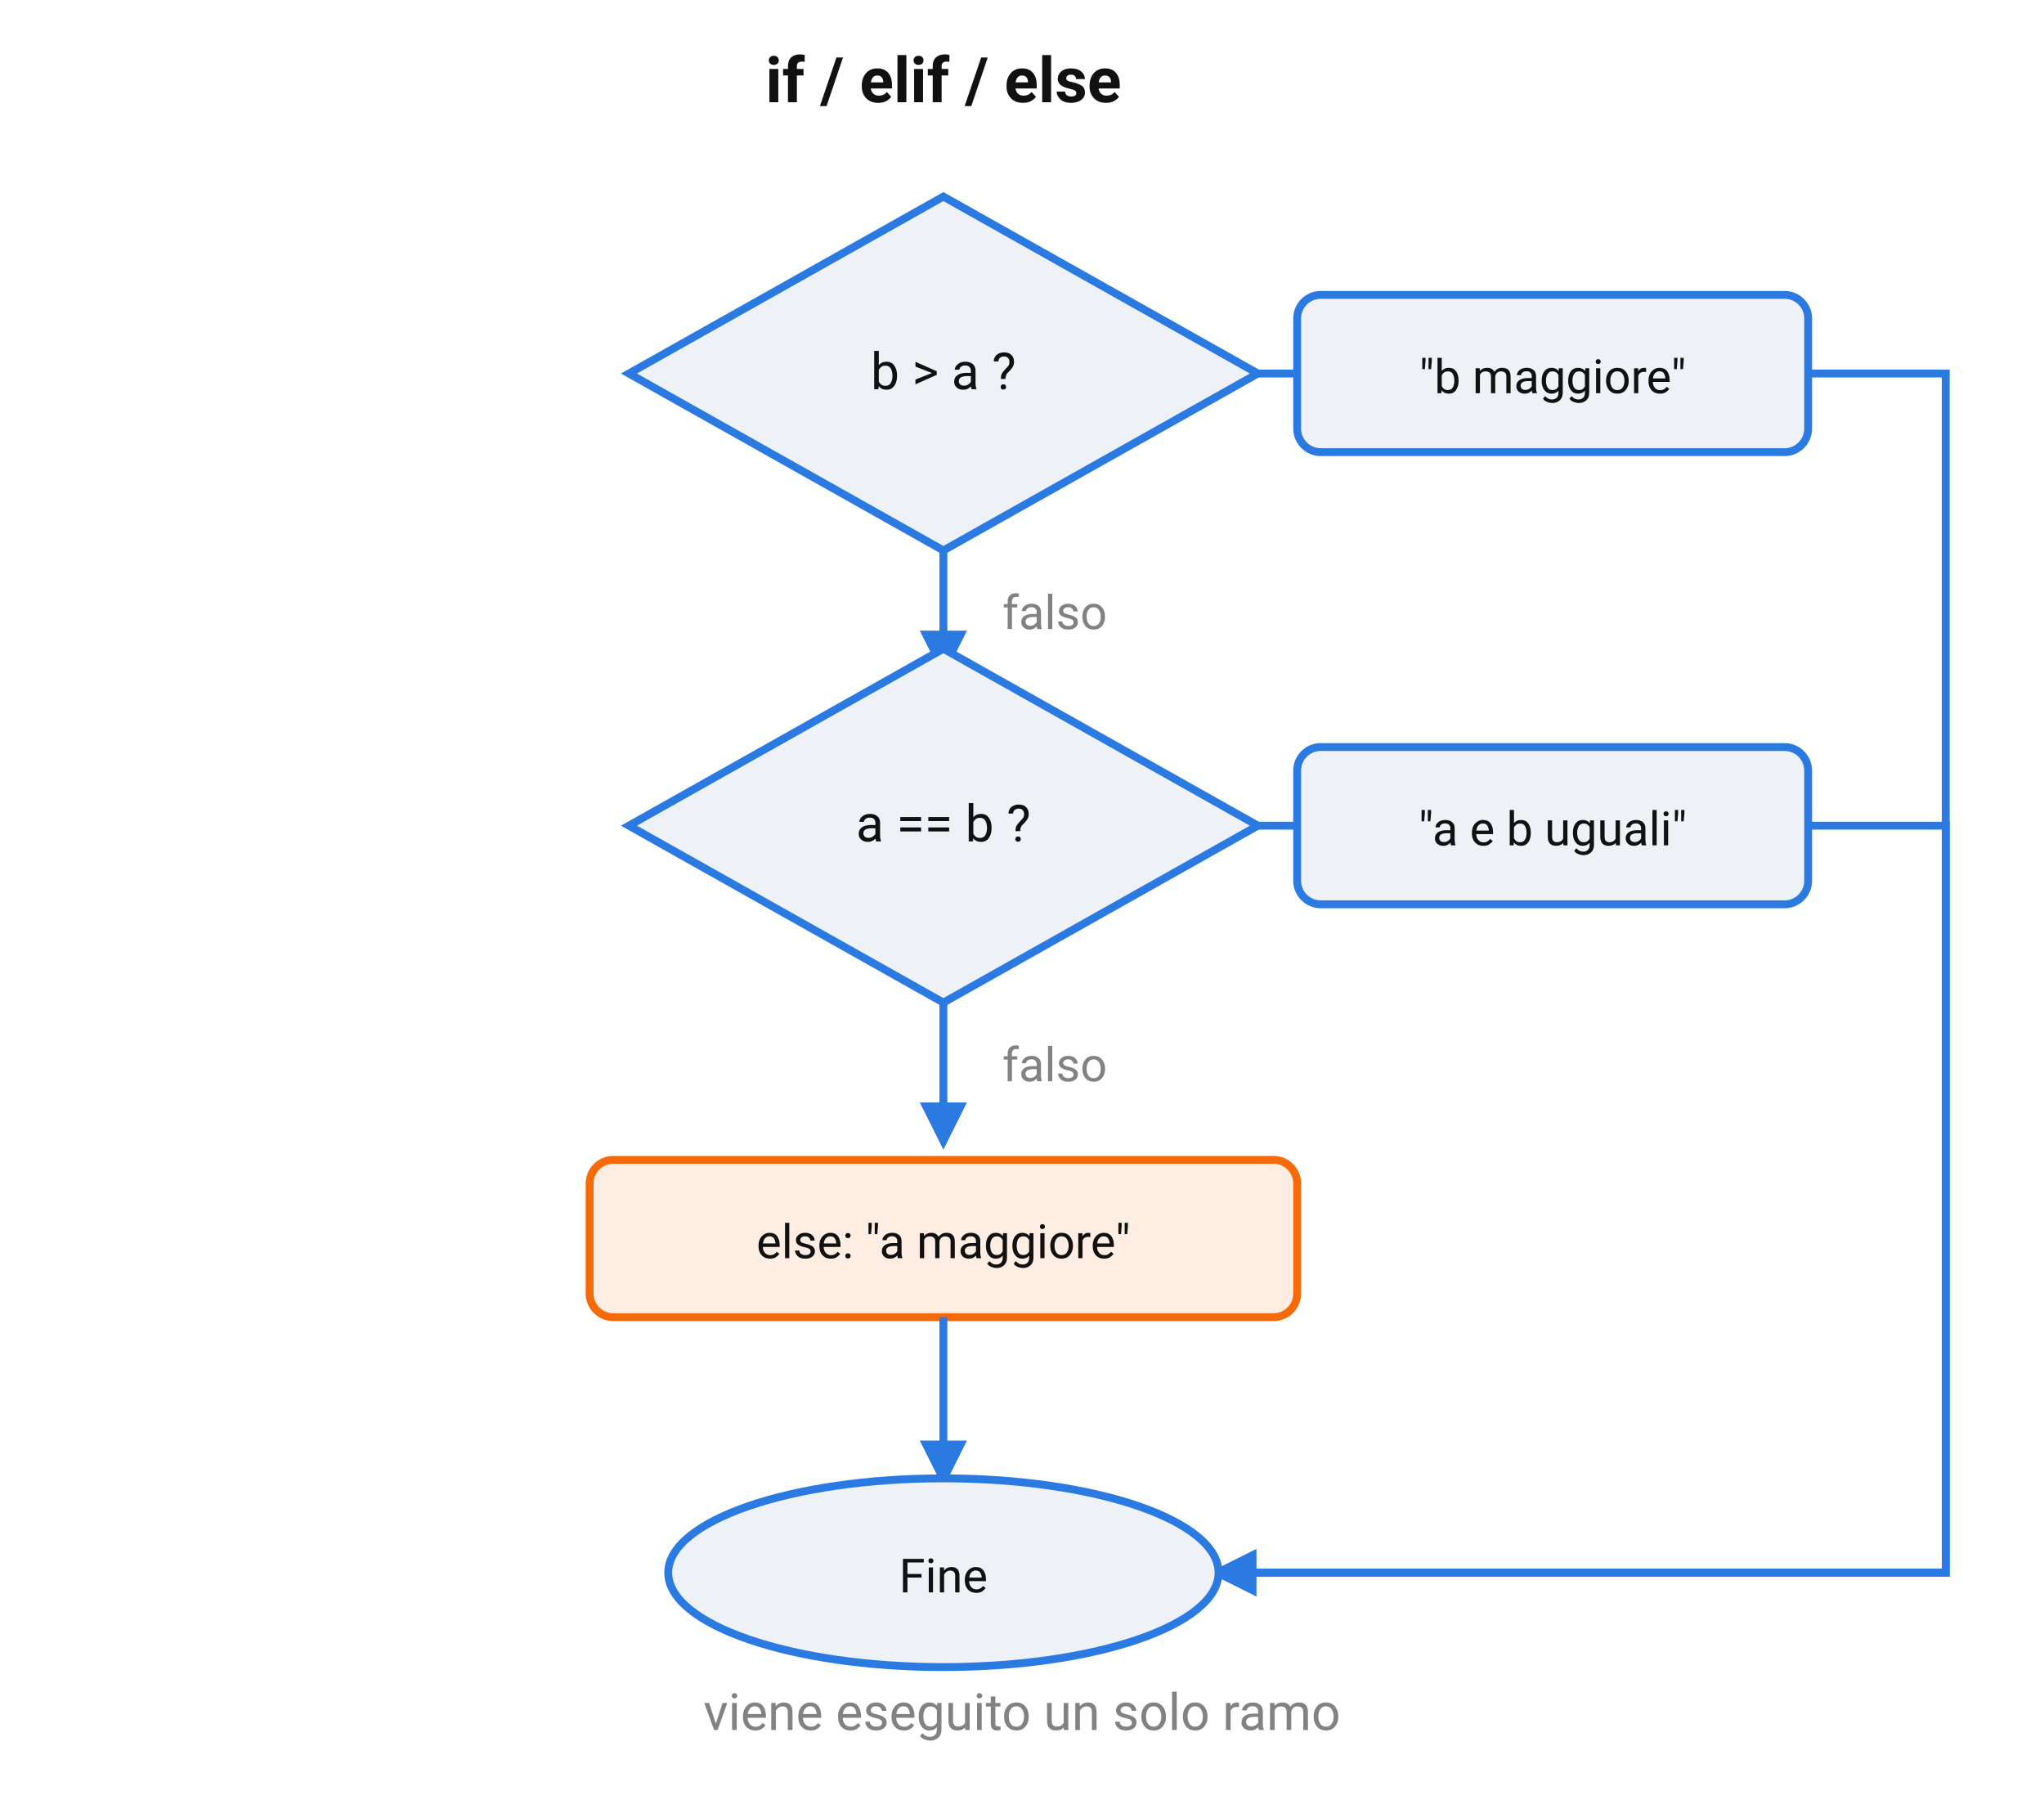
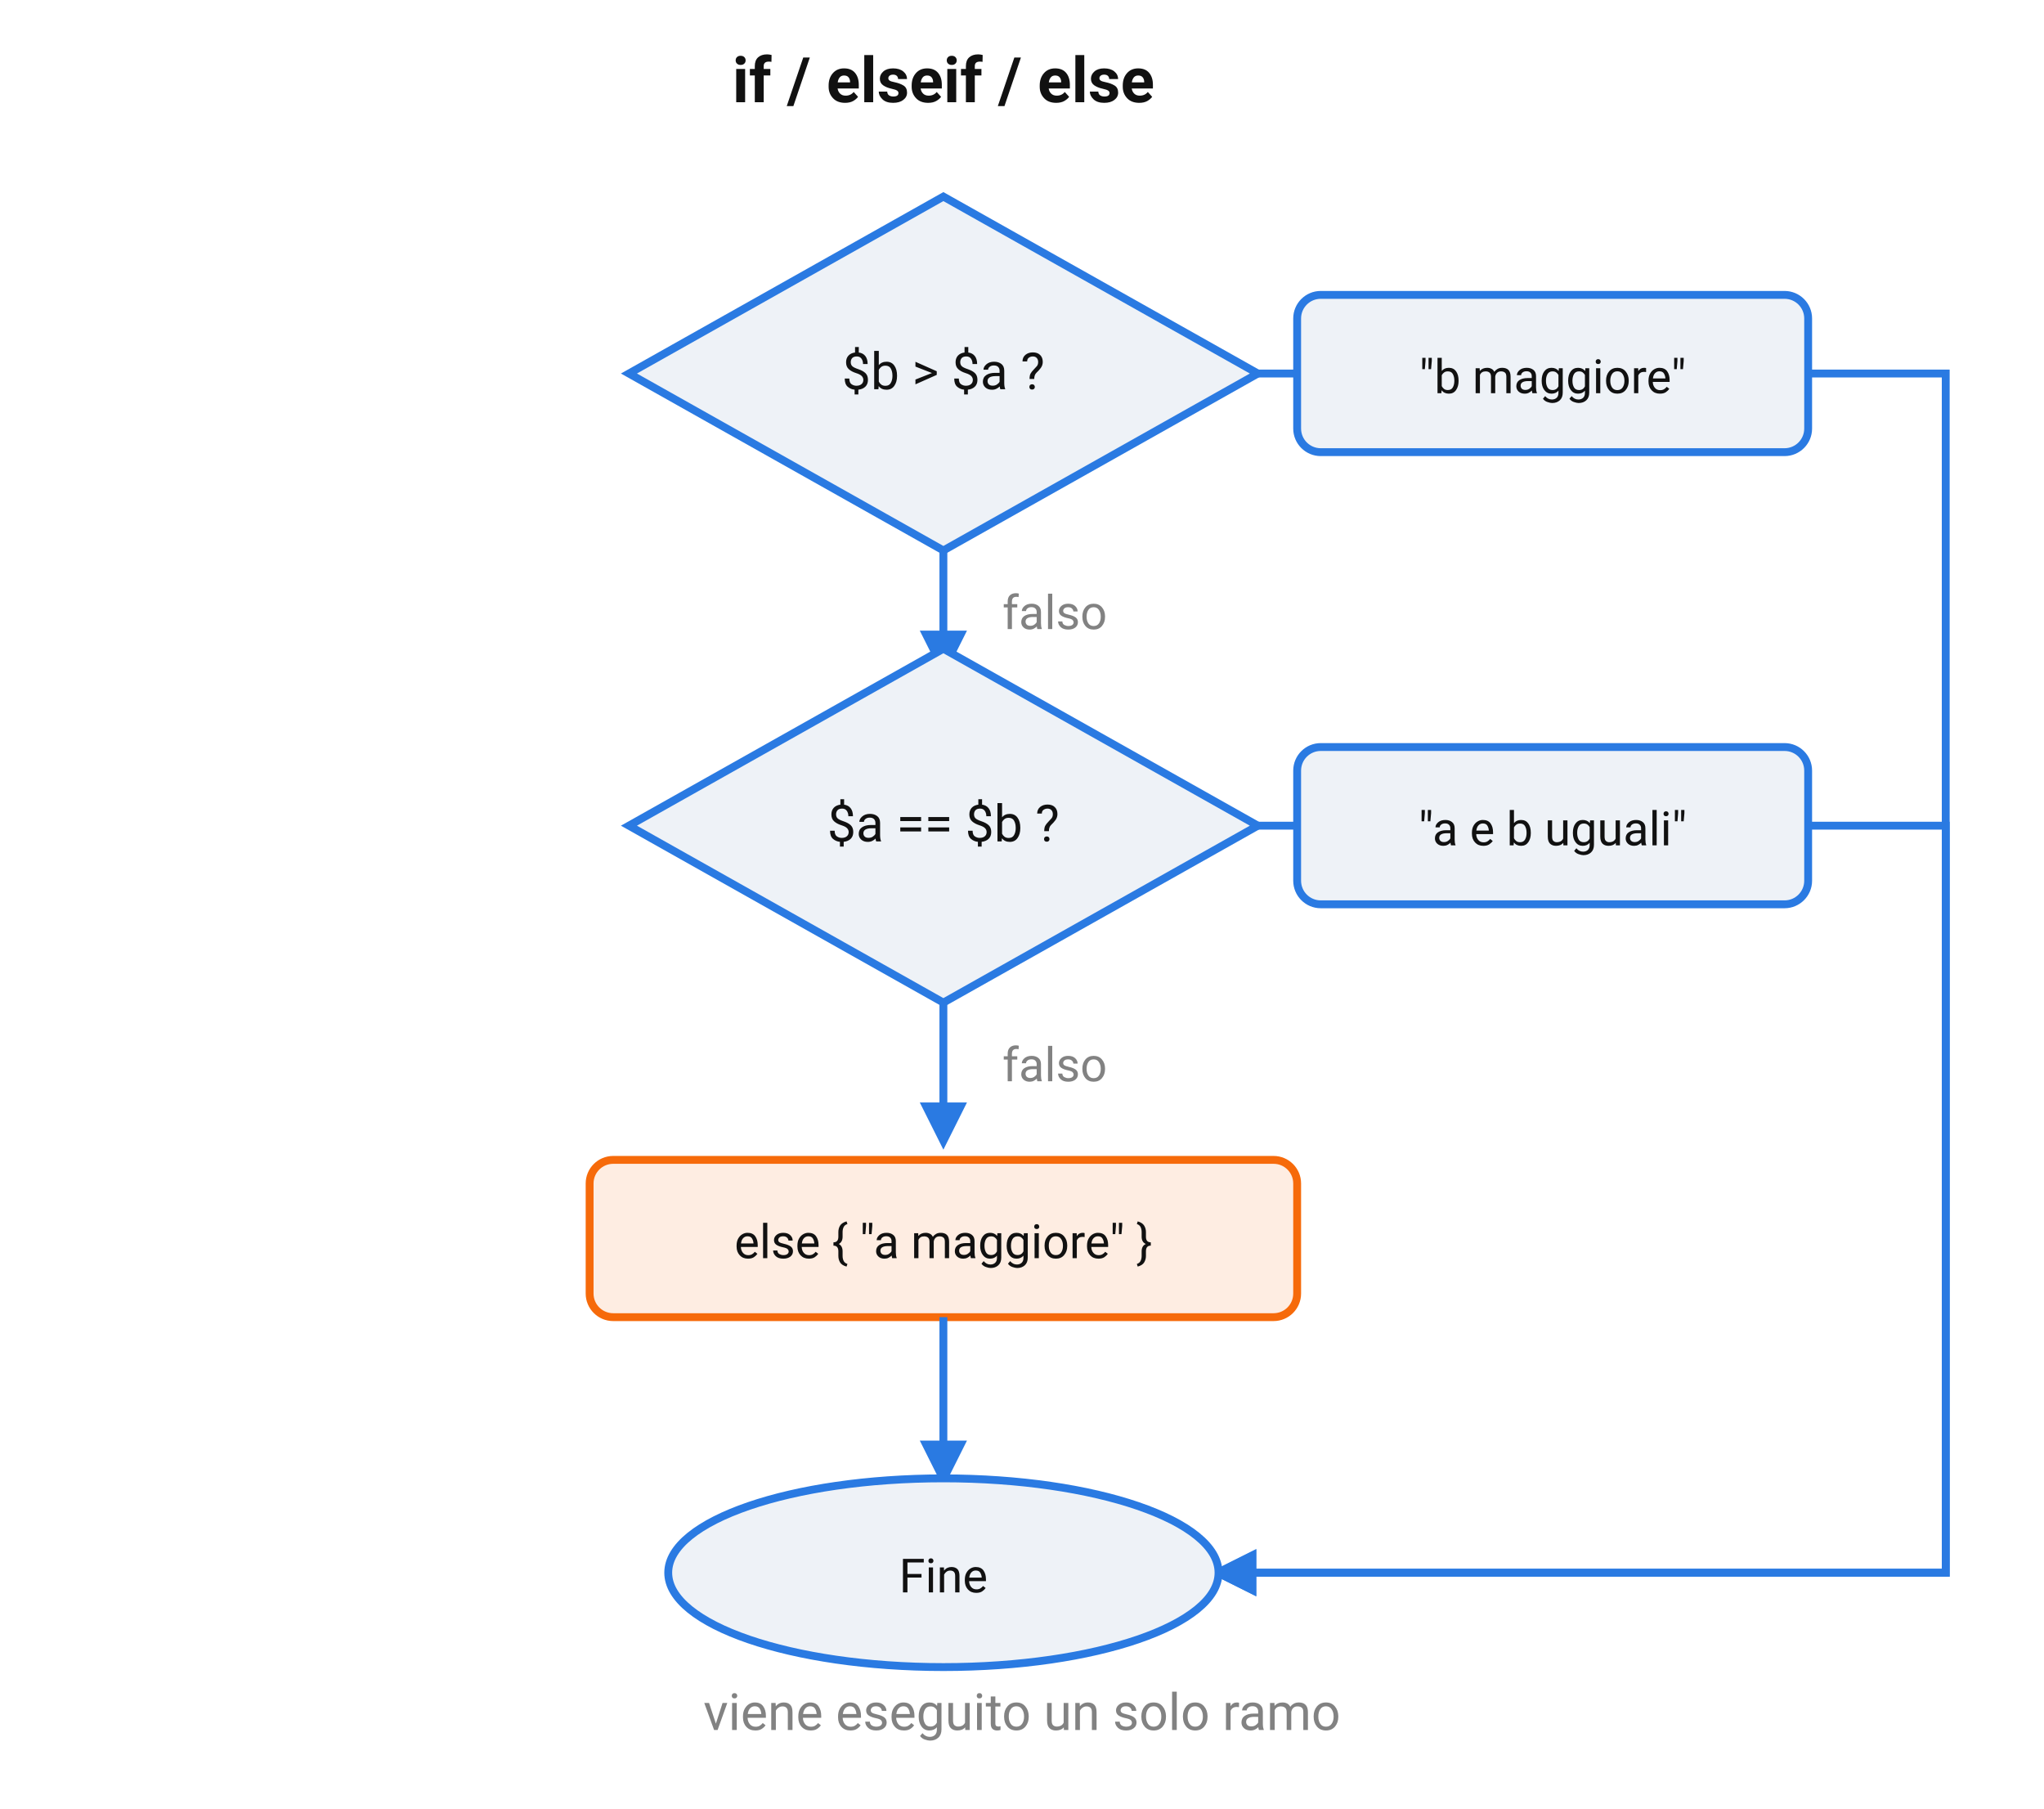
<svg xmlns="http://www.w3.org/2000/svg" viewBox="0 0 520 460">
  <defs>
    <marker id="arrow" viewBox="0 0 10 10" refX="8" refY="5" markerWidth="6" markerHeight="6" orient="auto-start-reverse">
      <path d="M0,0 L10,5 L0,10 z" fill="#2a7ae2" />
    </marker>
  </defs>
-   <text x="240" y="26" text-anchor="middle" font-family="-apple-system, BlinkMacSystemFont, 'Segoe UI', Roboto, Helvetica, Arial, sans-serif" font-size="16" fill="#111111" font-weight="600">if / elif / else</text>
+   <text x="240" y="26" text-anchor="middle" font-family="-apple-system, BlinkMacSystemFont, 'Segoe UI', Roboto, Helvetica, Arial, sans-serif" font-size="16" fill="#111111" font-weight="600">if / elseif / else</text>
  <polygon points="240,50 320,95 240,140 160,95" fill="#eef2f7" stroke="#2a7ae2" stroke-width="2" />
-   <text x="240" y="99" text-anchor="middle" font-family="-apple-system, BlinkMacSystemFont, 'Segoe UI', Roboto, Helvetica, Arial, sans-serif" font-size="13" fill="#111111">b &gt; a ?</text>
+   <text x="240" y="99" text-anchor="middle" font-family="-apple-system, BlinkMacSystemFont, 'Segoe UI', Roboto, Helvetica, Arial, sans-serif" font-size="13" fill="#111111">$b &gt; $a ?</text>
  <line x1="240" y1="140" x2="240" y2="170" stroke="#2a7ae2" stroke-width="2" marker-end="url(#arrow)" />
  <text x="255" y="160" font-family="-apple-system, BlinkMacSystemFont, 'Segoe UI', Roboto, Helvetica, Arial, sans-serif" font-size="12" fill="#828282">falso</text>
  <polygon points="240,165 320,210 240,255 160,210" fill="#eef2f7" stroke="#2a7ae2" stroke-width="2" />
-   <text x="240" y="214" text-anchor="middle" font-family="-apple-system, BlinkMacSystemFont, 'Segoe UI', Roboto, Helvetica, Arial, sans-serif" font-size="13" fill="#111111">a == b ?</text>
+   <text x="240" y="214" text-anchor="middle" font-family="-apple-system, BlinkMacSystemFont, 'Segoe UI', Roboto, Helvetica, Arial, sans-serif" font-size="13" fill="#111111">$a == $b ?</text>
  <line x1="320" y1="95" x2="400" y2="95" stroke="#2a7ae2" stroke-width="2" marker-end="url(#arrow)" />
  <text x="360" y="85" text-anchor="middle" font-family="-apple-system, BlinkMacSystemFont, 'Segoe UI', Roboto, Helvetica, Arial, sans-serif" font-size="12" fill="#828282">vero</text>
  <rect x="330" y="75" width="130" height="40" rx="6" fill="#eef2f7" stroke="#2a7ae2" stroke-width="2" />
  <text x="395" y="100" text-anchor="middle" font-family="-apple-system, BlinkMacSystemFont, 'Segoe UI', Roboto, Helvetica, Arial, sans-serif" font-size="12" fill="#111111">"b maggiore"</text>
  <line x1="320" y1="210" x2="400" y2="210" stroke="#2a7ae2" stroke-width="2" marker-end="url(#arrow)" />
  <text x="360" y="200" text-anchor="middle" font-family="-apple-system, BlinkMacSystemFont, 'Segoe UI', Roboto, Helvetica, Arial, sans-serif" font-size="12" fill="#828282">vero</text>
  <rect x="330" y="190" width="130" height="40" rx="6" fill="#eef2f7" stroke="#2a7ae2" stroke-width="2" />
  <text x="395" y="215" text-anchor="middle" font-family="-apple-system, BlinkMacSystemFont, 'Segoe UI', Roboto, Helvetica, Arial, sans-serif" font-size="12" fill="#111111">"a e b uguali"</text>
  <line x1="240" y1="255" x2="240" y2="290" stroke="#2a7ae2" stroke-width="2" marker-end="url(#arrow)" />
  <text x="255" y="275" font-family="-apple-system, BlinkMacSystemFont, 'Segoe UI', Roboto, Helvetica, Arial, sans-serif" font-size="12" fill="#828282">falso</text>
  <rect x="150" y="295" width="180" height="40" rx="6" fill="#f66a0a" fill-opacity="0.12" stroke="#f66a0a" stroke-width="2" />
-   <text x="240" y="320" text-anchor="middle" font-family="-apple-system, BlinkMacSystemFont, 'Segoe UI', Roboto, Helvetica, Arial, sans-serif" font-size="12" fill="#111111">else: "a maggiore"</text>
+   <text x="240" y="320" text-anchor="middle" font-family="-apple-system, BlinkMacSystemFont, 'Segoe UI', Roboto, Helvetica, Arial, sans-serif" font-size="12" fill="#111111">else { "a maggiore" }</text>
  <polyline points="460,95 495,95 495,400 310,400" fill="none" stroke="#2a7ae2" stroke-width="2" marker-end="url(#arrow)" />
  <polyline points="460,210 495,210 495,400 310,400" fill="none" stroke="#2a7ae2" stroke-width="2" marker-end="url(#arrow)" />
  <line x1="240" y1="335" x2="240" y2="376" stroke="#2a7ae2" stroke-width="2" marker-end="url(#arrow)" />
  <ellipse cx="240" cy="400" rx="70" ry="24" fill="#eef2f7" stroke="#2a7ae2" stroke-width="2" />
  <text x="240" y="405" text-anchor="middle" font-family="-apple-system, BlinkMacSystemFont, 'Segoe UI', Roboto, Helvetica, Arial, sans-serif" font-size="12" fill="#111111">Fine</text>
  <text x="260" y="440" text-anchor="middle" font-family="-apple-system, BlinkMacSystemFont, 'Segoe UI', Roboto, Helvetica, Arial, sans-serif" font-size="13" fill="#828282">viene eseguito un solo ramo</text>
</svg>
